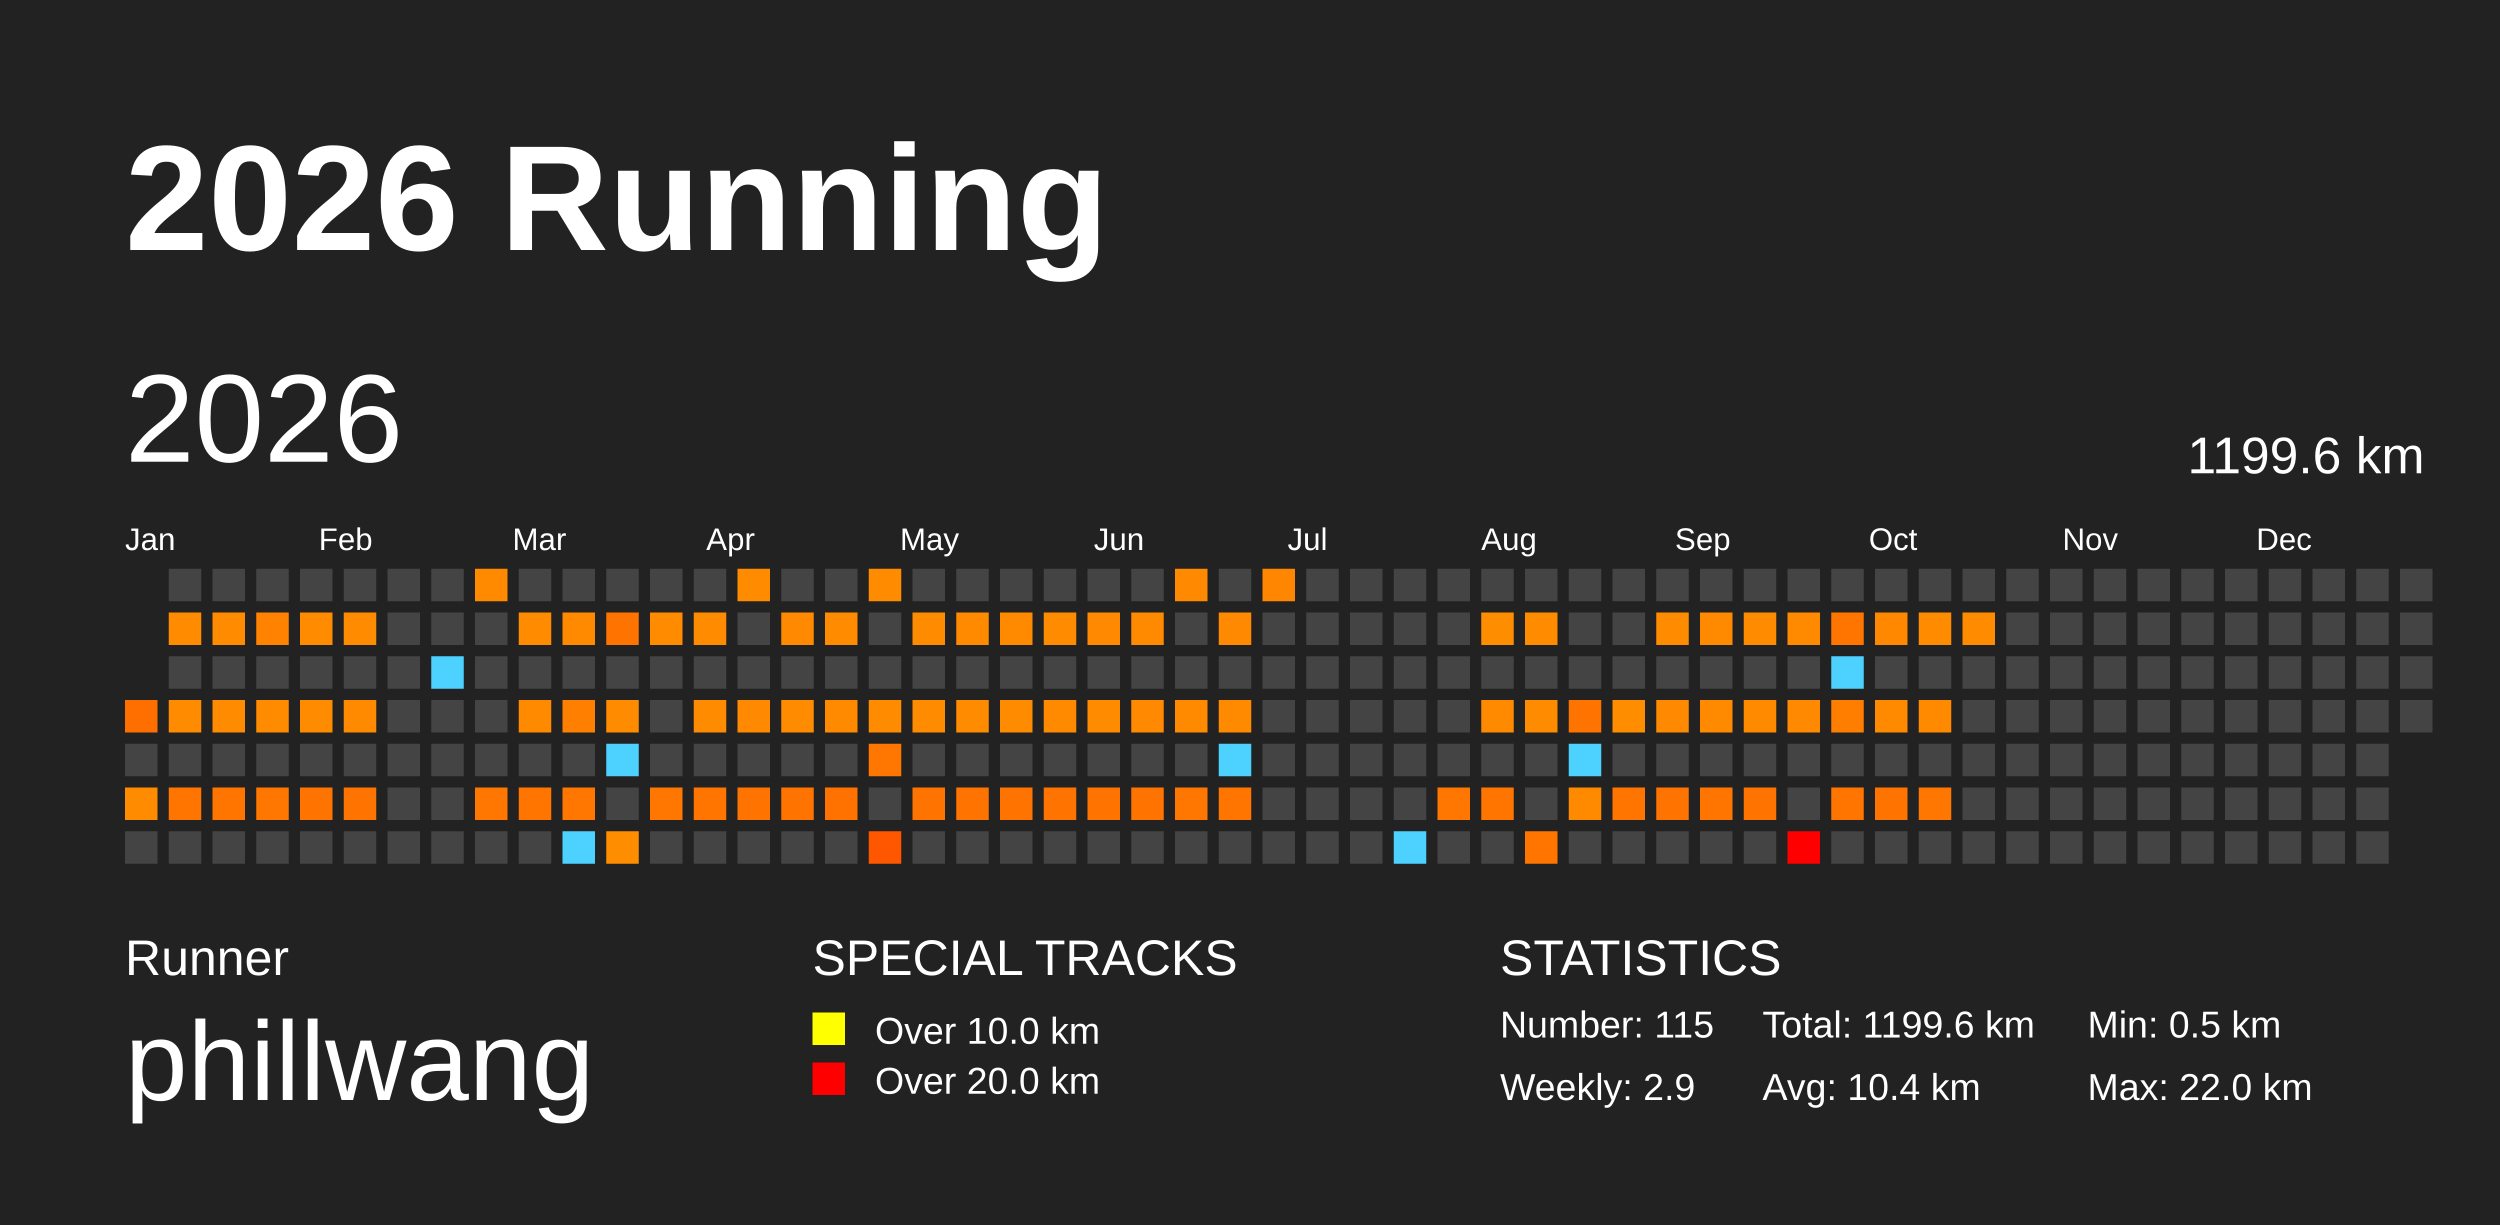
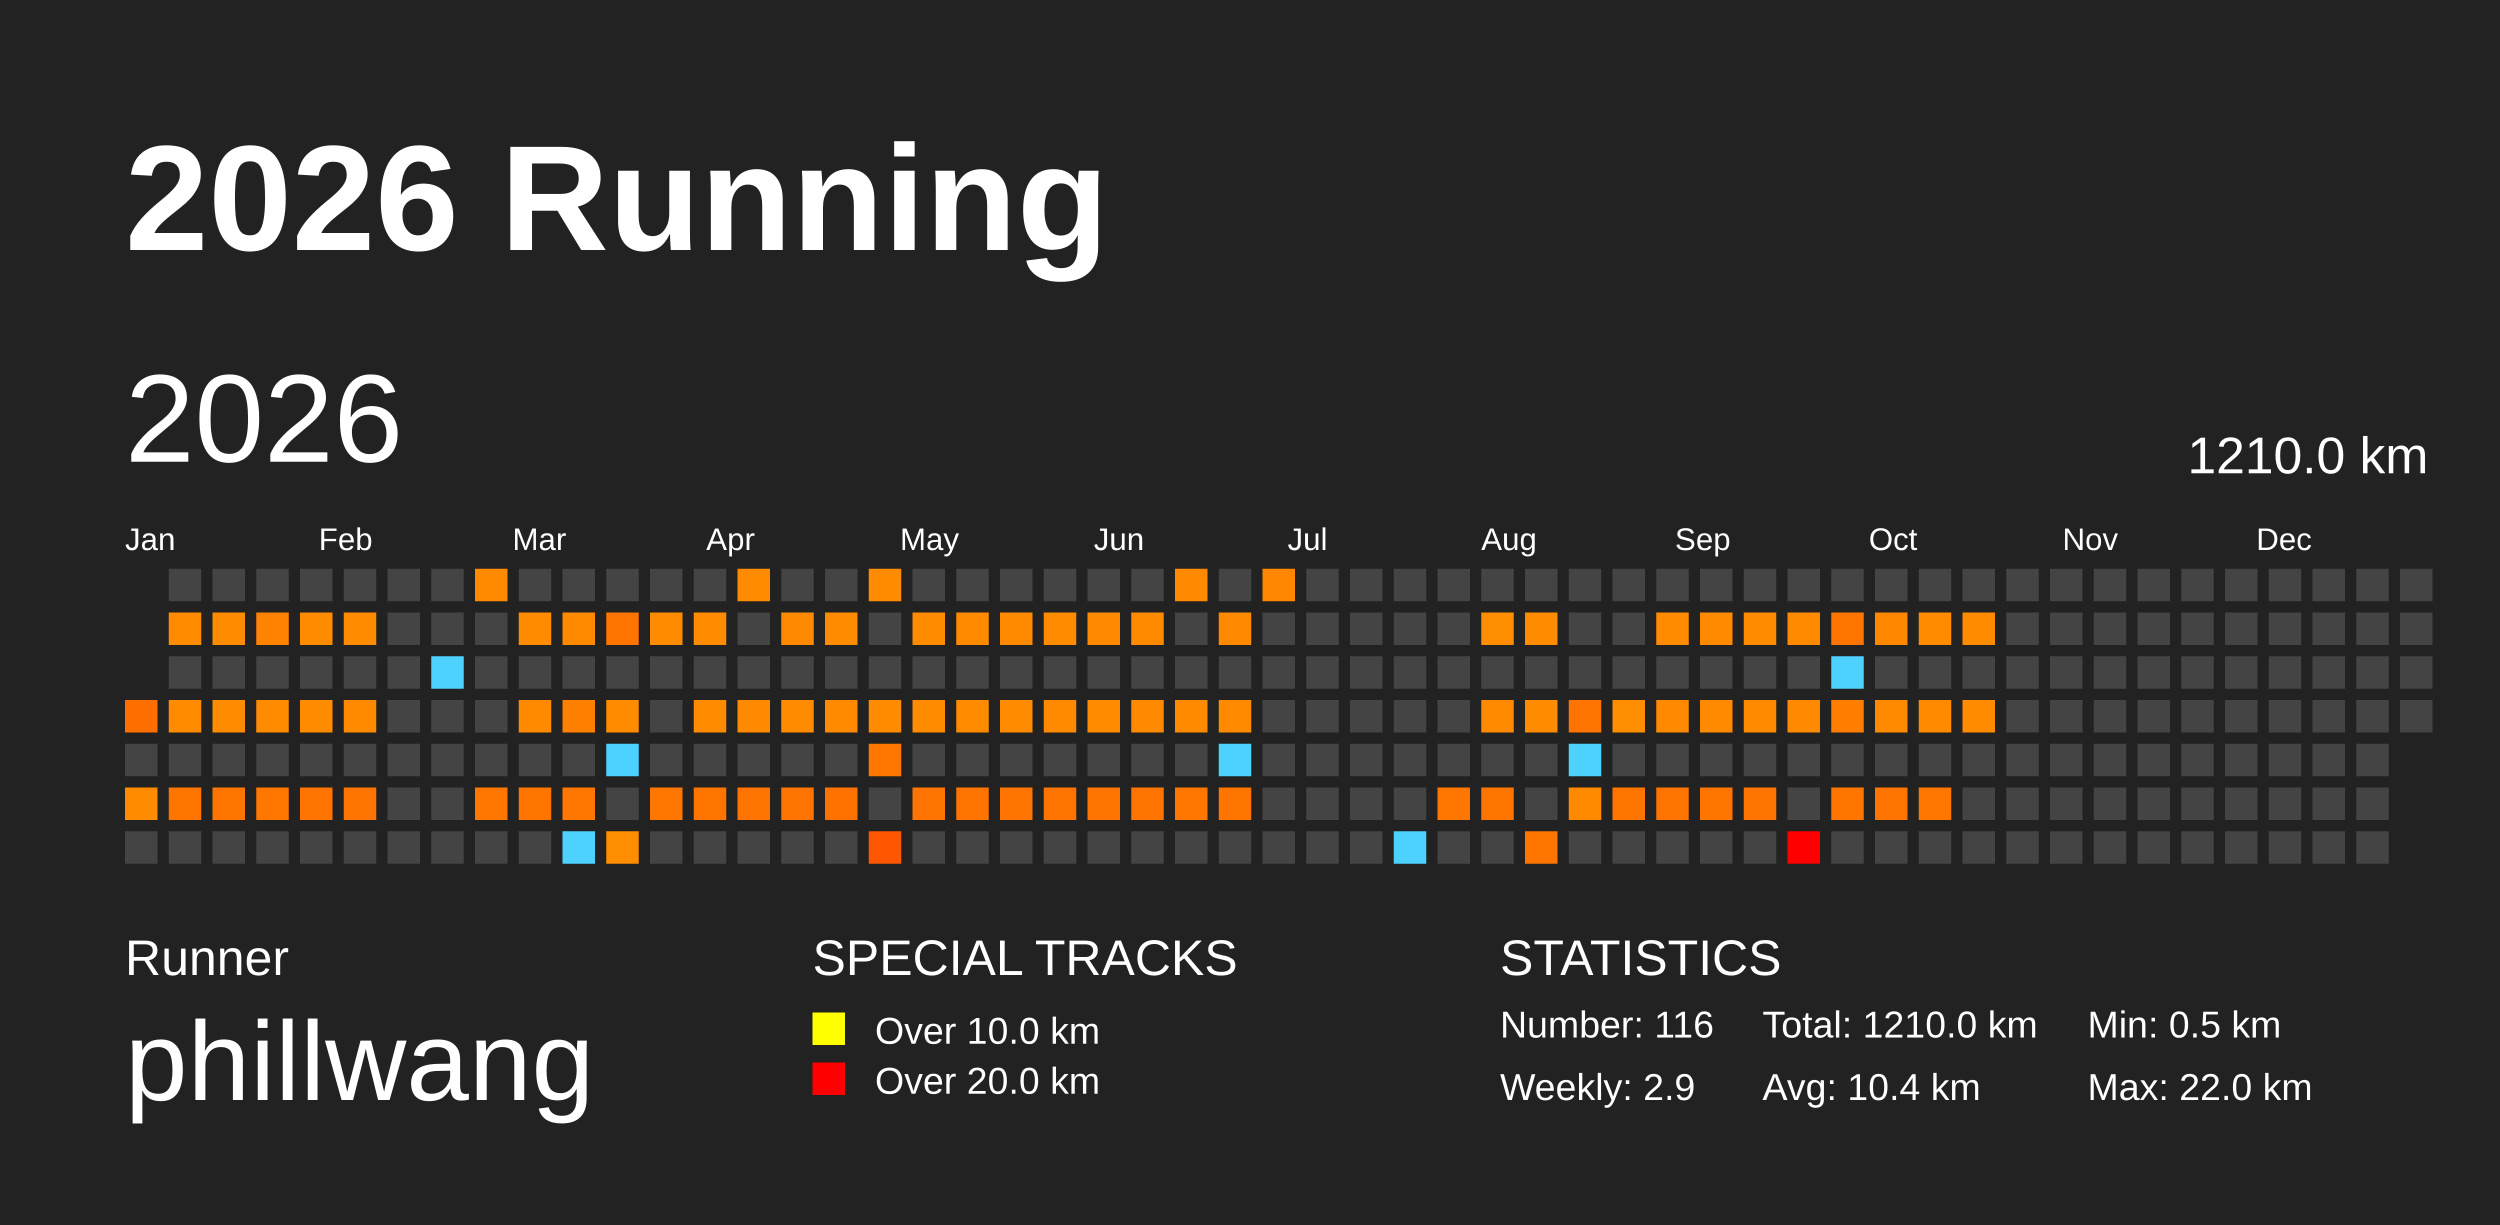
<svg xmlns="http://www.w3.org/2000/svg" baseProfile="full" height="98mm" version="1.1" viewBox="0,0,200,98" width="200mm">
  <defs>
    <pattern height="2" id="indoor-stripe" patternUnits="userSpaceOnUse" width="2">
      <line stroke="white" stroke-opacity="0.45" stroke-width="0.5" x1="0" x2="2" y1="2" y2="0" />
    </pattern>
  </defs>
  <rect fill="#222222" height="98" width="200" x="0" y="0" />
  <text fill="#FFFFFF" style="font-size:12px; font-family:Arial; font-weight:bold;" x="10" y="20">2026 Running</text>
  <text fill="#FFFFFF" style="font-size:4px; font-family:Arial" x="10" y="78">Runner</text>
  <text fill="#FFFFFF" style="font-size:9px; font-family:Arial" x="10" y="88">phillwang</text>
  <text fill="#FFFFFF" style="font-size:4px; font-family:Arial" x="65" y="78">SPECIAL TRACKS</text>
  <rect fill="yellow" height="2.6" width="2.6" x="65" y="81" />
  <text fill="#FFFFFF" style="font-size:3px; font-family:Arial" x="70" y="83.5">Over 10.0 km</text>
  <rect fill="red" height="2.6" width="2.6" x="65" y="85" />
  <text fill="#FFFFFF" style="font-size:3px; font-family:Arial" x="70" y="87.5">Over 20.0 km</text>
  <text fill="#FFFFFF" style="font-size:4px; font-family:Arial" x="120" y="78">STATISTICS</text>
-   <text fill="#FFFFFF" style="font-size:3px; font-family:Arial" x="120" y="83">Number: 115</text>
+   <text fill="#FFFFFF" style="font-size:3px; font-family:Arial" x="120" y="83">Number: 116</text>
  <text fill="#FFFFFF" style="font-size:3px; font-family:Arial" x="120" y="88">Weekly: 2.9</text>
-   <text fill="#FFFFFF" style="font-size:3px; font-family:Arial" x="141" y="83">Total: 1199.6 km</text>
+   <text fill="#FFFFFF" style="font-size:3px; font-family:Arial" x="141" y="83">Total: 1210.0 km</text>
  <text fill="#FFFFFF" style="font-size:3px; font-family:Arial" x="141" y="88">Avg: 10.4 km</text>
  <text fill="#FFFFFF" style="font-size:3px; font-family:Arial" x="167" y="83">Min: 0.5 km</text>
  <text fill="#FFFFFF" style="font-size:3px; font-family:Arial" x="167" y="88">Max: 22.0 km</text>
  <text dominant-baseline="hanging" fill="#FFFFFF" style="font-size:10.0px; font-family:Arial;" x="10" y="30">2026</text>
-   <text dominant-baseline="hanging" fill="#FFFFFF" style="font-size:4.125px; font-family:Arial;" x="175" y="35">1199.6 km</text>
+   <text dominant-baseline="hanging" fill="#FFFFFF" style="font-size:4.125px; font-family:Arial;" x="175" y="35">1210.0 km</text>
  <text fill="#FFFFFF" style="font-size:2.5px; font-family:Arial" x="10.0" y="44">Jan</text>
  <text fill="#FFFFFF" style="font-size:2.5px; font-family:Arial" x="25.5" y="44">Feb</text>
  <text fill="#FFFFFF" style="font-size:2.5px; font-family:Arial" x="41.0" y="44">Mar</text>
  <text fill="#FFFFFF" style="font-size:2.5px; font-family:Arial" x="56.5" y="44">Apr</text>
  <text fill="#FFFFFF" style="font-size:2.5px; font-family:Arial" x="72.0" y="44">May</text>
  <text fill="#FFFFFF" style="font-size:2.5px; font-family:Arial" x="87.5" y="44">Jun</text>
  <text fill="#FFFFFF" style="font-size:2.5px; font-family:Arial" x="103.0" y="44">Jul</text>
  <text fill="#FFFFFF" style="font-size:2.5px; font-family:Arial" x="118.5" y="44">Aug</text>
  <text fill="#FFFFFF" style="font-size:2.5px; font-family:Arial" x="134.0" y="44">Sep</text>
  <text fill="#FFFFFF" style="font-size:2.5px; font-family:Arial" x="149.5" y="44">Oct</text>
  <text fill="#FFFFFF" style="font-size:2.5px; font-family:Arial" x="165.0" y="44">Nov</text>
  <text fill="#FFFFFF" style="font-size:2.5px; font-family:Arial" x="180.5" y="44">Dec</text>
  <rect fill="#ff6f00" height="2.6" width="2.6" x="10.0" y="56.0" />
  <rect fill="#444444" height="2.6" width="2.6" x="10.0" y="59.5" />
  <rect fill="#ff8b00" height="2.6" width="2.6" x="10.0" y="63.0" />
  <rect fill="#444444" height="2.6" width="2.6" x="10.0" y="66.5" />
  <rect fill="#444444" height="2.6" width="2.6" x="13.5" y="45.5" />
  <rect fill="#ff8b00" height="2.6" width="2.6" x="13.5" y="49.0" />
  <rect fill="#444444" height="2.6" width="2.6" x="13.5" y="52.5" />
  <rect fill="#ff8b00" height="2.6" width="2.6" x="13.5" y="56.0" />
  <rect fill="#444444" height="2.6" width="2.6" x="13.5" y="59.5" />
  <rect fill="#ff7500" height="2.6" width="2.6" x="13.5" y="63.0" />
  <rect fill="#444444" height="2.6" width="2.6" x="13.5" y="66.5" />
  <rect fill="#444444" height="2.6" width="2.6" x="17.0" y="45.5" />
  <rect fill="#ff8b00" height="2.6" width="2.6" x="17.0" y="49.0" />
  <rect fill="#444444" height="2.6" width="2.6" x="17.0" y="52.5" />
  <rect fill="#ff8c00" height="2.6" width="2.6" x="17.0" y="56.0" />
  <rect fill="#444444" height="2.6" width="2.6" x="17.0" y="59.5" />
  <rect fill="#ff7500" height="2.6" width="2.6" x="17.0" y="63.0" />
  <rect fill="#444444" height="2.6" width="2.6" x="17.0" y="66.5" />
  <rect fill="#444444" height="2.6" width="2.6" x="20.5" y="45.5" />
  <rect fill="#ff8300" height="2.6" width="2.6" x="20.5" y="49.0" />
  <rect fill="#444444" height="2.6" width="2.6" x="20.5" y="52.5" />
  <rect fill="#ff8b00" height="2.6" width="2.6" x="20.5" y="56.0" />
  <rect fill="#444444" height="2.6" width="2.6" x="20.5" y="59.5" />
  <rect fill="#ff7600" height="2.6" width="2.6" x="20.5" y="63.0" />
  <rect fill="#444444" height="2.6" width="2.6" x="20.5" y="66.5" />
  <rect fill="#444444" height="2.6" width="2.6" x="24.0" y="45.5" />
  <rect fill="#ff8c00" height="2.6" width="2.6" x="24.0" y="49.0" />
  <rect fill="#444444" height="2.6" width="2.6" x="24.0" y="52.5" />
  <rect fill="#ff8b00" height="2.6" width="2.6" x="24.0" y="56.0" />
  <rect fill="#444444" height="2.6" width="2.6" x="24.0" y="59.5" />
  <rect fill="#ff7400" height="2.6" width="2.6" x="24.0" y="63.0" />
  <rect fill="#444444" height="2.6" width="2.6" x="24.0" y="66.5" />
  <rect fill="#444444" height="2.6" width="2.6" x="27.5" y="45.5" />
  <rect fill="#ff8b00" height="2.6" width="2.6" x="27.5" y="49.0" />
  <rect fill="#444444" height="2.6" width="2.6" x="27.5" y="52.5" />
  <rect fill="#ff8a00" height="2.6" width="2.6" x="27.5" y="56.0" />
  <rect fill="#444444" height="2.6" width="2.6" x="27.5" y="59.5" />
  <rect fill="#ff7400" height="2.6" width="2.6" x="27.5" y="63.0" />
  <rect fill="#444444" height="2.6" width="2.6" x="27.5" y="66.5" />
  <rect fill="#444444" height="2.6" width="2.6" x="31.0" y="45.5" />
  <rect fill="#444444" height="2.6" width="2.6" x="31.0" y="49.0" />
  <rect fill="#444444" height="2.6" width="2.6" x="31.0" y="52.5" />
  <rect fill="#444444" height="2.6" width="2.6" x="31.0" y="56.0" />
  <rect fill="#444444" height="2.6" width="2.6" x="31.0" y="59.5" />
  <rect fill="#444444" height="2.6" width="2.6" x="31.0" y="63.0" />
  <rect fill="#444444" height="2.6" width="2.6" x="31.0" y="66.5" />
  <rect fill="#444444" height="2.6" width="2.6" x="34.5" y="45.5" />
  <rect fill="#444444" height="2.6" width="2.6" x="34.5" y="49.0" />
  <rect fill="#4dd2ff" height="2.6" width="2.6" x="34.5" y="52.5" />
  <rect fill="#444444" height="2.6" width="2.6" x="34.5" y="56.0" />
  <rect fill="#444444" height="2.6" width="2.6" x="34.5" y="59.5" />
  <rect fill="#444444" height="2.6" width="2.6" x="34.5" y="63.0" />
  <rect fill="#444444" height="2.6" width="2.6" x="34.5" y="66.5" />
  <rect fill="#ff8a00" height="2.6" width="2.6" x="38.0" y="45.5" />
  <rect fill="#444444" height="2.6" width="2.6" x="38.0" y="49.0" />
  <rect fill="#444444" height="2.6" width="2.6" x="38.0" y="52.5" />
  <rect fill="#444444" height="2.6" width="2.6" x="38.0" y="56.0" />
  <rect fill="#444444" height="2.6" width="2.6" x="38.0" y="59.5" />
  <rect fill="#ff7600" height="2.6" width="2.6" x="38.0" y="63.0" />
  <rect fill="#444444" height="2.6" width="2.6" x="38.0" y="66.5" />
  <rect fill="#444444" height="2.6" width="2.6" x="41.5" y="45.5" />
  <rect fill="#ff8b00" height="2.6" width="2.6" x="41.5" y="49.0" />
  <rect fill="#444444" height="2.6" width="2.6" x="41.5" y="52.5" />
  <rect fill="#ff8a00" height="2.6" width="2.6" x="41.5" y="56.0" />
  <rect fill="#444444" height="2.6" width="2.6" x="41.5" y="59.5" />
  <rect fill="#ff7500" height="2.6" width="2.6" x="41.5" y="63.0" />
  <rect fill="#444444" height="2.6" width="2.6" x="41.5" y="66.5" />
  <rect fill="#444444" height="2.6" width="2.6" x="45.0" y="45.5" />
  <rect fill="#ff8a00" height="2.6" width="2.6" x="45.0" y="49.0" />
  <rect fill="#444444" height="2.6" width="2.6" x="45.0" y="52.5" />
  <rect fill="#ff7f00" height="2.6" width="2.6" x="45.0" y="56.0" />
  <rect fill="#444444" height="2.6" width="2.6" x="45.0" y="59.5" />
  <rect fill="#ff7600" height="2.6" width="2.6" x="45.0" y="63.0" />
  <rect fill="#4dd2ff" height="2.6" width="2.6" x="45.0" y="66.5" />
  <rect fill="#444444" height="2.6" width="2.6" x="48.5" y="45.5" />
  <rect fill="#ff7400" height="2.6" width="2.6" x="48.5" y="49.0" />
  <rect fill="#444444" height="2.6" width="2.6" x="48.5" y="52.5" />
  <rect fill="#ff8c00" height="2.6" width="2.6" x="48.5" y="56.0" />
  <rect fill="#4dd2ff" height="2.6" width="2.6" x="48.5" y="59.5" />
  <rect fill="#444444" height="2.6" width="2.6" x="48.5" y="63.0" />
  <rect fill="#ff8d00" height="2.6" width="2.6" x="48.5" y="66.5" />
  <rect fill="#444444" height="2.6" width="2.6" x="52.0" y="45.5" />
  <rect fill="#ff8c00" height="2.6" width="2.6" x="52.0" y="49.0" />
  <rect fill="#444444" height="2.6" width="2.6" x="52.0" y="52.5" />
  <rect fill="#444444" height="2.6" width="2.6" x="52.0" y="56.0" />
  <rect fill="#444444" height="2.6" width="2.6" x="52.0" y="59.5" />
  <rect fill="#ff7600" height="2.6" width="2.6" x="52.0" y="63.0" />
  <rect fill="#444444" height="2.6" width="2.6" x="52.0" y="66.5" />
  <rect fill="#444444" height="2.6" width="2.6" x="55.5" y="45.5" />
  <rect fill="#ff8b00" height="2.6" width="2.6" x="55.5" y="49.0" />
  <rect fill="#444444" height="2.6" width="2.6" x="55.5" y="52.5" />
  <rect fill="#ff8c00" height="2.6" width="2.6" x="55.5" y="56.0" />
  <rect fill="#444444" height="2.6" width="2.6" x="55.5" y="59.5" />
  <rect fill="#ff7500" height="2.6" width="2.6" x="55.5" y="63.0" />
  <rect fill="#444444" height="2.6" width="2.6" x="55.5" y="66.5" />
  <rect fill="#ff8b00" height="2.6" width="2.6" x="59.0" y="45.5" />
  <rect fill="#444444" height="2.6" width="2.6" x="59.0" y="49.0" />
  <rect fill="#444444" height="2.6" width="2.6" x="59.0" y="52.5" />
  <rect fill="#ff8900" height="2.6" width="2.6" x="59.0" y="56.0" />
  <rect fill="#444444" height="2.6" width="2.6" x="59.0" y="59.5" />
  <rect fill="#ff7400" height="2.6" width="2.6" x="59.0" y="63.0" />
  <rect fill="#444444" height="2.6" width="2.6" x="59.0" y="66.5" />
  <rect fill="#444444" height="2.6" width="2.6" x="62.5" y="45.5" />
  <rect fill="#ff8900" height="2.6" width="2.6" x="62.5" y="49.0" />
  <rect fill="#444444" height="2.6" width="2.6" x="62.5" y="52.5" />
  <rect fill="#ff8c00" height="2.6" width="2.6" x="62.5" y="56.0" />
  <rect fill="#444444" height="2.6" width="2.6" x="62.5" y="59.5" />
  <rect fill="#ff7400" height="2.6" width="2.6" x="62.5" y="63.0" />
  <rect fill="#444444" height="2.6" width="2.6" x="62.5" y="66.5" />
  <rect fill="#444444" height="2.6" width="2.6" x="66.0" y="45.5" />
  <rect fill="#ff8b00" height="2.6" width="2.6" x="66.0" y="49.0" />
  <rect fill="#444444" height="2.6" width="2.6" x="66.0" y="52.5" />
  <rect fill="#ff8a00" height="2.6" width="2.6" x="66.0" y="56.0" />
  <rect fill="#444444" height="2.6" width="2.6" x="66.0" y="59.5" />
  <rect fill="#ff7200" height="2.6" width="2.6" x="66.0" y="63.0" />
  <rect fill="#444444" height="2.6" width="2.6" x="66.0" y="66.5" />
  <rect fill="#ff8b00" height="2.6" width="2.6" x="69.5" y="45.5" />
  <rect fill="#444444" height="2.6" width="2.6" x="69.5" y="49.0" />
  <rect fill="#444444" height="2.6" width="2.6" x="69.5" y="52.5" />
  <rect fill="#ff8b00" height="2.6" width="2.6" x="69.5" y="56.0" />
  <rect fill="#ff7600" height="2.6" width="2.6" x="69.5" y="59.5" />
  <rect fill="#444444" height="2.6" width="2.6" x="69.5" y="63.0" />
  <rect fill="#ff5700" height="2.6" width="2.6" x="69.5" y="66.5" />
  <rect fill="#444444" height="2.6" width="2.6" x="73.0" y="45.5" />
  <rect fill="#ff8c00" height="2.6" width="2.6" x="73.0" y="49.0" />
  <rect fill="#444444" height="2.6" width="2.6" x="73.0" y="52.5" />
  <rect fill="#ff8c00" height="2.6" width="2.6" x="73.0" y="56.0" />
  <rect fill="#444444" height="2.6" width="2.6" x="73.0" y="59.5" />
  <rect fill="#ff7400" height="2.6" width="2.6" x="73.0" y="63.0" />
  <rect fill="#444444" height="2.6" width="2.6" x="73.0" y="66.5" />
  <rect fill="#444444" height="2.6" width="2.6" x="76.5" y="45.5" />
  <rect fill="#ff8a00" height="2.6" width="2.6" x="76.5" y="49.0" />
  <rect fill="#444444" height="2.6" width="2.6" x="76.5" y="52.5" />
  <rect fill="#ff8c00" height="2.6" width="2.6" x="76.5" y="56.0" />
  <rect fill="#444444" height="2.6" width="2.6" x="76.5" y="59.5" />
  <rect fill="#ff7400" height="2.6" width="2.6" x="76.5" y="63.0" />
  <rect fill="#444444" height="2.6" width="2.6" x="76.5" y="66.5" />
  <rect fill="#444444" height="2.6" width="2.6" x="80.0" y="45.5" />
  <rect fill="#ff8a00" height="2.6" width="2.6" x="80.0" y="49.0" />
  <rect fill="#444444" height="2.6" width="2.6" x="80.0" y="52.5" />
  <rect fill="#ff8b00" height="2.6" width="2.6" x="80.0" y="56.0" />
  <rect fill="#444444" height="2.6" width="2.6" x="80.0" y="59.5" />
  <rect fill="#ff7300" height="2.6" width="2.6" x="80.0" y="63.0" />
  <rect fill="#444444" height="2.6" width="2.6" x="80.0" y="66.5" />
  <rect fill="#444444" height="2.6" width="2.6" x="83.5" y="45.5" />
  <rect fill="#ff8b00" height="2.6" width="2.6" x="83.5" y="49.0" />
  <rect fill="#444444" height="2.6" width="2.6" x="83.5" y="52.5" />
  <rect fill="#ff8a00" height="2.6" width="2.6" x="83.5" y="56.0" />
  <rect fill="#444444" height="2.6" width="2.6" x="83.5" y="59.5" />
  <rect fill="#ff7400" height="2.6" width="2.6" x="83.5" y="63.0" />
  <rect fill="#444444" height="2.6" width="2.6" x="83.5" y="66.5" />
  <rect fill="#444444" height="2.6" width="2.6" x="87.0" y="45.5" />
  <rect fill="#ff8900" height="2.6" width="2.6" x="87.0" y="49.0" />
  <rect fill="#444444" height="2.6" width="2.6" x="87.0" y="52.5" />
  <rect fill="#ff8b00" height="2.6" width="2.6" x="87.0" y="56.0" />
  <rect fill="#444444" height="2.6" width="2.6" x="87.0" y="59.5" />
  <rect fill="#ff7300" height="2.6" width="2.6" x="87.0" y="63.0" />
  <rect fill="#444444" height="2.6" width="2.6" x="87.0" y="66.5" />
  <rect fill="#444444" height="2.6" width="2.6" x="90.5" y="45.5" />
  <rect fill="#ff8a00" height="2.6" width="2.6" x="90.5" y="49.0" />
  <rect fill="#444444" height="2.6" width="2.6" x="90.5" y="52.5" />
  <rect fill="#ff8900" height="2.6" width="2.6" x="90.5" y="56.0" />
  <rect fill="#444444" height="2.6" width="2.6" x="90.5" y="59.5" />
  <rect fill="#ff7400" height="2.6" width="2.6" x="90.5" y="63.0" />
  <rect fill="#444444" height="2.6" width="2.6" x="90.5" y="66.5" />
  <rect fill="#ff8900" height="2.6" width="2.6" x="94.0" y="45.5" />
  <rect fill="#444444" height="2.6" width="2.6" x="94.0" y="49.0" />
  <rect fill="#444444" height="2.6" width="2.6" x="94.0" y="52.5" />
  <rect fill="#ff8a00" height="2.6" width="2.6" x="94.0" y="56.0" />
  <rect fill="#444444" height="2.6" width="2.6" x="94.0" y="59.5" />
  <rect fill="#ff7600" height="2.6" width="2.6" x="94.0" y="63.0" />
  <rect fill="#444444" height="2.6" width="2.6" x="94.0" y="66.5" />
  <rect fill="#444444" height="2.6" width="2.6" x="97.5" y="45.5" />
  <rect fill="#ff8900" height="2.6" width="2.6" x="97.5" y="49.0" />
  <rect fill="#444444" height="2.6" width="2.6" x="97.5" y="52.5" />
  <rect fill="#ff8a00" height="2.6" width="2.6" x="97.5" y="56.0" />
  <rect fill="#4dd2ff" height="2.6" width="2.6" x="97.5" y="59.5" />
  <rect fill="#ff7500" height="2.6" width="2.6" x="97.5" y="63.0" />
  <rect fill="#444444" height="2.6" width="2.6" x="97.5" y="66.5" />
  <rect fill="#ff8600" height="2.6" width="2.6" x="101.0" y="45.5" />
  <rect fill="#444444" height="2.6" width="2.6" x="101.0" y="49.0" />
  <rect fill="#444444" height="2.6" width="2.6" x="101.0" y="52.5" />
  <rect fill="#444444" height="2.6" width="2.6" x="101.0" y="56.0" />
  <rect fill="#444444" height="2.6" width="2.6" x="101.0" y="59.5" />
  <rect fill="#444444" height="2.6" width="2.6" x="101.0" y="63.0" />
  <rect fill="#444444" height="2.6" width="2.6" x="101.0" y="66.5" />
  <rect fill="#444444" height="2.6" width="2.6" x="104.5" y="45.5" />
  <rect fill="#444444" height="2.6" width="2.6" x="104.5" y="49.0" />
  <rect fill="#444444" height="2.6" width="2.6" x="104.5" y="52.5" />
  <rect fill="#444444" height="2.6" width="2.6" x="104.5" y="56.0" />
  <rect fill="#444444" height="2.6" width="2.6" x="104.5" y="59.5" />
  <rect fill="#444444" height="2.6" width="2.6" x="104.5" y="63.0" />
  <rect fill="#444444" height="2.6" width="2.6" x="104.5" y="66.5" />
  <rect fill="#444444" height="2.6" width="2.6" x="108.0" y="45.5" />
  <rect fill="#444444" height="2.6" width="2.6" x="108.0" y="49.0" />
  <rect fill="#444444" height="2.6" width="2.6" x="108.0" y="52.5" />
  <rect fill="#444444" height="2.6" width="2.6" x="108.0" y="56.0" />
  <rect fill="#444444" height="2.6" width="2.6" x="108.0" y="59.5" />
  <rect fill="#444444" height="2.6" width="2.6" x="108.0" y="63.0" />
  <rect fill="#444444" height="2.6" width="2.6" x="108.0" y="66.5" />
  <rect fill="#444444" height="2.6" width="2.6" x="111.5" y="45.5" />
  <rect fill="#444444" height="2.6" width="2.6" x="111.5" y="49.0" />
  <rect fill="#444444" height="2.6" width="2.6" x="111.5" y="52.5" />
  <rect fill="#444444" height="2.6" width="2.6" x="111.5" y="56.0" />
  <rect fill="#444444" height="2.6" width="2.6" x="111.5" y="59.5" />
  <rect fill="#444444" height="2.6" width="2.6" x="111.5" y="63.0" />
  <rect fill="#4dd2ff" height="2.6" width="2.6" x="111.5" y="66.5" />
  <rect fill="#444444" height="2.6" width="2.6" x="115.0" y="45.5" />
  <rect fill="#444444" height="2.6" width="2.6" x="115.0" y="49.0" />
  <rect fill="#444444" height="2.6" width="2.6" x="115.0" y="52.5" />
  <rect fill="#444444" height="2.6" width="2.6" x="115.0" y="56.0" />
  <rect fill="#444444" height="2.6" width="2.6" x="115.0" y="59.5" />
  <rect fill="#ff7600" height="2.6" width="2.6" x="115.0" y="63.0" />
  <rect fill="#444444" height="2.6" width="2.6" x="115.0" y="66.5" />
  <rect fill="#444444" height="2.6" width="2.6" x="118.5" y="45.5" />
  <rect fill="#ff8d00" height="2.6" width="2.6" x="118.5" y="49.0" />
  <rect fill="#444444" height="2.6" width="2.6" x="118.5" y="52.5" />
  <rect fill="#ff8a00" height="2.6" width="2.6" x="118.5" y="56.0" />
  <rect fill="#444444" height="2.6" width="2.6" x="118.5" y="59.5" />
  <rect fill="#ff7500" height="2.6" width="2.6" x="118.5" y="63.0" />
  <rect fill="#444444" height="2.6" width="2.6" x="118.5" y="66.5" />
  <rect fill="#444444" height="2.6" width="2.6" x="122.0" y="45.5" />
  <rect fill="#ff8b00" height="2.6" width="2.6" x="122.0" y="49.0" />
  <rect fill="#444444" height="2.6" width="2.6" x="122.0" y="52.5" />
  <rect fill="#ff8c00" height="2.6" width="2.6" x="122.0" y="56.0" />
  <rect fill="#444444" height="2.6" width="2.6" x="122.0" y="59.5" />
  <rect fill="#444444" height="2.6" width="2.6" x="122.0" y="63.0" />
  <rect fill="#ff7500" height="2.6" width="2.6" x="122.0" y="66.5" />
  <rect fill="#444444" height="2.6" width="2.6" x="125.5" y="45.5" />
  <rect fill="#444444" height="2.6" width="2.6" x="125.5" y="49.0" />
  <rect fill="#444444" height="2.6" width="2.6" x="125.5" y="52.5" />
  <rect fill="#ff7400" height="2.6" width="2.6" x="125.5" y="56.0" />
  <rect fill="#4dd2ff" height="2.6" width="2.6" x="125.5" y="59.5" />
  <rect fill="#ff8a00" height="2.6" width="2.6" x="125.5" y="63.0" />
  <rect fill="#444444" height="2.6" width="2.6" x="125.5" y="66.5" />
  <rect fill="#444444" height="2.6" width="2.6" x="129.0" y="45.5" />
  <rect fill="#444444" height="2.6" width="2.6" x="129.0" y="49.0" />
  <rect fill="#444444" height="2.6" width="2.6" x="129.0" y="52.5" />
  <rect fill="#ff8d00" height="2.6" width="2.6" x="129.0" y="56.0" />
  <rect fill="#444444" height="2.6" width="2.6" x="129.0" y="59.5" />
  <rect fill="#ff7500" height="2.6" width="2.6" x="129.0" y="63.0" />
  <rect fill="#444444" height="2.6" width="2.6" x="129.0" y="66.5" />
  <rect fill="#444444" height="2.6" width="2.6" x="132.5" y="45.5" />
  <rect fill="#ff8c00" height="2.6" width="2.6" x="132.5" y="49.0" />
  <rect fill="#444444" height="2.6" width="2.6" x="132.5" y="52.5" />
  <rect fill="#ff8900" height="2.6" width="2.6" x="132.5" y="56.0" />
  <rect fill="#444444" height="2.6" width="2.6" x="132.5" y="59.5" />
  <rect fill="#ff7300" height="2.6" width="2.6" x="132.5" y="63.0" />
  <rect fill="#444444" height="2.6" width="2.6" x="132.5" y="66.5" />
  <rect fill="#444444" height="2.6" width="2.6" x="136.0" y="45.5" />
  <rect fill="#ff8a00" height="2.6" width="2.6" x="136.0" y="49.0" />
  <rect fill="#444444" height="2.6" width="2.6" x="136.0" y="52.5" />
  <rect fill="#ff8a00" height="2.6" width="2.6" x="136.0" y="56.0" />
  <rect fill="#444444" height="2.6" width="2.6" x="136.0" y="59.5" />
  <rect fill="#ff7500" height="2.6" width="2.6" x="136.0" y="63.0" />
  <rect fill="#444444" height="2.6" width="2.6" x="136.0" y="66.5" />
  <rect fill="#444444" height="2.6" width="2.6" x="139.5" y="45.5" />
  <rect fill="#ff8b00" height="2.6" width="2.6" x="139.5" y="49.0" />
  <rect fill="#444444" height="2.6" width="2.6" x="139.5" y="52.5" />
  <rect fill="#ff8a00" height="2.6" width="2.6" x="139.5" y="56.0" />
  <rect fill="#444444" height="2.6" width="2.6" x="139.5" y="59.5" />
  <rect fill="#ff7400" height="2.6" width="2.6" x="139.5" y="63.0" />
  <rect fill="#444444" height="2.6" width="2.6" x="139.5" y="66.5" />
  <rect fill="#444444" height="2.6" width="2.6" x="143.0" y="45.5" />
  <rect fill="#ff8a00" height="2.6" width="2.6" x="143.0" y="49.0" />
  <rect fill="#444444" height="2.6" width="2.6" x="143.0" y="52.5" />
  <rect fill="#ff8900" height="2.6" width="2.6" x="143.0" y="56.0" />
  <rect fill="#444444" height="2.6" width="2.6" x="143.0" y="59.5" />
  <rect fill="#444444" height="2.6" width="2.6" x="143.0" y="63.0" />
  <rect fill="red" height="2.6" width="2.6" x="143.0" y="66.5" />
  <rect fill="#444444" height="2.6" width="2.6" x="146.5" y="45.5" />
  <rect fill="#ff7500" height="2.6" width="2.6" x="146.5" y="49.0" />
  <rect fill="#4dd2ff" height="2.6" width="2.6" x="146.5" y="52.5" />
  <rect fill="#ff7e00" height="2.6" width="2.6" x="146.5" y="56.0" />
  <rect fill="#444444" height="2.6" width="2.6" x="146.5" y="59.5" />
  <rect fill="#ff7500" height="2.6" width="2.6" x="146.5" y="63.0" />
  <rect fill="#444444" height="2.6" width="2.6" x="146.5" y="66.5" />
  <rect fill="#444444" height="2.6" width="2.6" x="150.0" y="45.5" />
  <rect fill="#ff8800" height="2.6" width="2.6" x="150.0" y="49.0" />
  <rect fill="#444444" height="2.6" width="2.6" x="150.0" y="52.5" />
  <rect fill="#ff8a00" height="2.6" width="2.6" x="150.0" y="56.0" />
  <rect fill="#444444" height="2.6" width="2.6" x="150.0" y="59.5" />
  <rect fill="#ff7400" height="2.6" width="2.6" x="150.0" y="63.0" />
  <rect fill="#444444" height="2.6" width="2.6" x="150.0" y="66.5" />
  <rect fill="#444444" height="2.6" width="2.6" x="153.5" y="45.5" />
  <rect fill="#ff8b00" height="2.6" width="2.6" x="153.5" y="49.0" />
  <rect fill="#444444" height="2.6" width="2.6" x="153.5" y="52.5" />
  <rect fill="#ff8a00" height="2.6" width="2.6" x="153.5" y="56.0" />
  <rect fill="#444444" height="2.6" width="2.6" x="153.5" y="59.5" />
  <rect fill="#ff7600" height="2.6" width="2.6" x="153.5" y="63.0" />
  <rect fill="#444444" height="2.6" width="2.6" x="153.5" y="66.5" />
  <rect fill="#444444" height="2.6" width="2.6" x="157.0" y="45.5" />
  <rect fill="#ff8b00" height="2.6" width="2.6" x="157.0" y="49.0" />
  <rect fill="#444444" height="2.6" width="2.6" x="157.0" y="52.5" />
-   <rect fill="#444444" height="2.6" width="2.6" x="157.0" y="56.0" />
+   <rect fill="#ff8b00" height="2.6" width="2.6" x="157.0" y="56.0" />
  <rect fill="#444444" height="2.6" width="2.6" x="157.0" y="59.5" />
  <rect fill="#444444" height="2.6" width="2.6" x="157.0" y="63.0" />
  <rect fill="#444444" height="2.6" width="2.6" x="157.0" y="66.5" />
  <rect fill="#444444" height="2.6" width="2.6" x="160.5" y="45.5" />
  <rect fill="#444444" height="2.6" width="2.6" x="160.5" y="49.0" />
  <rect fill="#444444" height="2.6" width="2.6" x="160.5" y="52.5" />
  <rect fill="#444444" height="2.6" width="2.6" x="160.5" y="56.0" />
  <rect fill="#444444" height="2.6" width="2.6" x="160.5" y="59.5" />
  <rect fill="#444444" height="2.6" width="2.6" x="160.5" y="63.0" />
  <rect fill="#444444" height="2.6" width="2.6" x="160.5" y="66.5" />
  <rect fill="#444444" height="2.6" width="2.6" x="164.0" y="45.5" />
  <rect fill="#444444" height="2.6" width="2.6" x="164.0" y="49.0" />
  <rect fill="#444444" height="2.6" width="2.6" x="164.0" y="52.5" />
  <rect fill="#444444" height="2.6" width="2.6" x="164.0" y="56.0" />
  <rect fill="#444444" height="2.6" width="2.6" x="164.0" y="59.5" />
  <rect fill="#444444" height="2.6" width="2.6" x="164.0" y="63.0" />
  <rect fill="#444444" height="2.6" width="2.6" x="164.0" y="66.5" />
  <rect fill="#444444" height="2.6" width="2.6" x="167.5" y="45.5" />
  <rect fill="#444444" height="2.6" width="2.6" x="167.5" y="49.0" />
  <rect fill="#444444" height="2.6" width="2.6" x="167.5" y="52.5" />
  <rect fill="#444444" height="2.6" width="2.6" x="167.5" y="56.0" />
  <rect fill="#444444" height="2.6" width="2.6" x="167.5" y="59.5" />
  <rect fill="#444444" height="2.6" width="2.6" x="167.5" y="63.0" />
  <rect fill="#444444" height="2.6" width="2.6" x="167.5" y="66.5" />
  <rect fill="#444444" height="2.6" width="2.6" x="171.0" y="45.5" />
  <rect fill="#444444" height="2.6" width="2.6" x="171.0" y="49.0" />
  <rect fill="#444444" height="2.6" width="2.6" x="171.0" y="52.5" />
  <rect fill="#444444" height="2.6" width="2.6" x="171.0" y="56.0" />
  <rect fill="#444444" height="2.6" width="2.6" x="171.0" y="59.5" />
  <rect fill="#444444" height="2.6" width="2.6" x="171.0" y="63.0" />
  <rect fill="#444444" height="2.6" width="2.6" x="171.0" y="66.5" />
  <rect fill="#444444" height="2.6" width="2.6" x="174.5" y="45.5" />
  <rect fill="#444444" height="2.6" width="2.6" x="174.5" y="49.0" />
  <rect fill="#444444" height="2.6" width="2.6" x="174.5" y="52.5" />
  <rect fill="#444444" height="2.6" width="2.6" x="174.5" y="56.0" />
  <rect fill="#444444" height="2.6" width="2.6" x="174.5" y="59.5" />
  <rect fill="#444444" height="2.6" width="2.6" x="174.5" y="63.0" />
  <rect fill="#444444" height="2.6" width="2.6" x="174.5" y="66.5" />
  <rect fill="#444444" height="2.6" width="2.6" x="178.0" y="45.5" />
  <rect fill="#444444" height="2.6" width="2.6" x="178.0" y="49.0" />
  <rect fill="#444444" height="2.6" width="2.6" x="178.0" y="52.5" />
  <rect fill="#444444" height="2.6" width="2.6" x="178.0" y="56.0" />
  <rect fill="#444444" height="2.6" width="2.6" x="178.0" y="59.5" />
  <rect fill="#444444" height="2.6" width="2.6" x="178.0" y="63.0" />
  <rect fill="#444444" height="2.6" width="2.6" x="178.0" y="66.5" />
  <rect fill="#444444" height="2.6" width="2.6" x="181.5" y="45.5" />
  <rect fill="#444444" height="2.6" width="2.6" x="181.5" y="49.0" />
  <rect fill="#444444" height="2.6" width="2.6" x="181.5" y="52.5" />
  <rect fill="#444444" height="2.6" width="2.6" x="181.5" y="56.0" />
  <rect fill="#444444" height="2.6" width="2.6" x="181.5" y="59.5" />
  <rect fill="#444444" height="2.6" width="2.6" x="181.5" y="63.0" />
  <rect fill="#444444" height="2.6" width="2.6" x="181.5" y="66.5" />
  <rect fill="#444444" height="2.6" width="2.6" x="185.0" y="45.5" />
  <rect fill="#444444" height="2.6" width="2.6" x="185.0" y="49.0" />
  <rect fill="#444444" height="2.6" width="2.6" x="185.0" y="52.5" />
  <rect fill="#444444" height="2.6" width="2.6" x="185.0" y="56.0" />
  <rect fill="#444444" height="2.6" width="2.6" x="185.0" y="59.5" />
  <rect fill="#444444" height="2.6" width="2.6" x="185.0" y="63.0" />
  <rect fill="#444444" height="2.6" width="2.6" x="185.0" y="66.5" />
  <rect fill="#444444" height="2.6" width="2.6" x="188.5" y="45.5" />
  <rect fill="#444444" height="2.6" width="2.6" x="188.5" y="49.0" />
  <rect fill="#444444" height="2.6" width="2.6" x="188.5" y="52.5" />
  <rect fill="#444444" height="2.6" width="2.6" x="188.5" y="56.0" />
  <rect fill="#444444" height="2.6" width="2.6" x="188.5" y="59.5" />
  <rect fill="#444444" height="2.6" width="2.6" x="188.5" y="63.0" />
  <rect fill="#444444" height="2.6" width="2.6" x="188.5" y="66.5" />
  <rect fill="#444444" height="2.6" width="2.6" x="192.0" y="45.5" />
  <rect fill="#444444" height="2.6" width="2.6" x="192.0" y="49.0" />
  <rect fill="#444444" height="2.6" width="2.6" x="192.0" y="52.5" />
  <rect fill="#444444" height="2.6" width="2.6" x="192.0" y="56.0" />
</svg>
